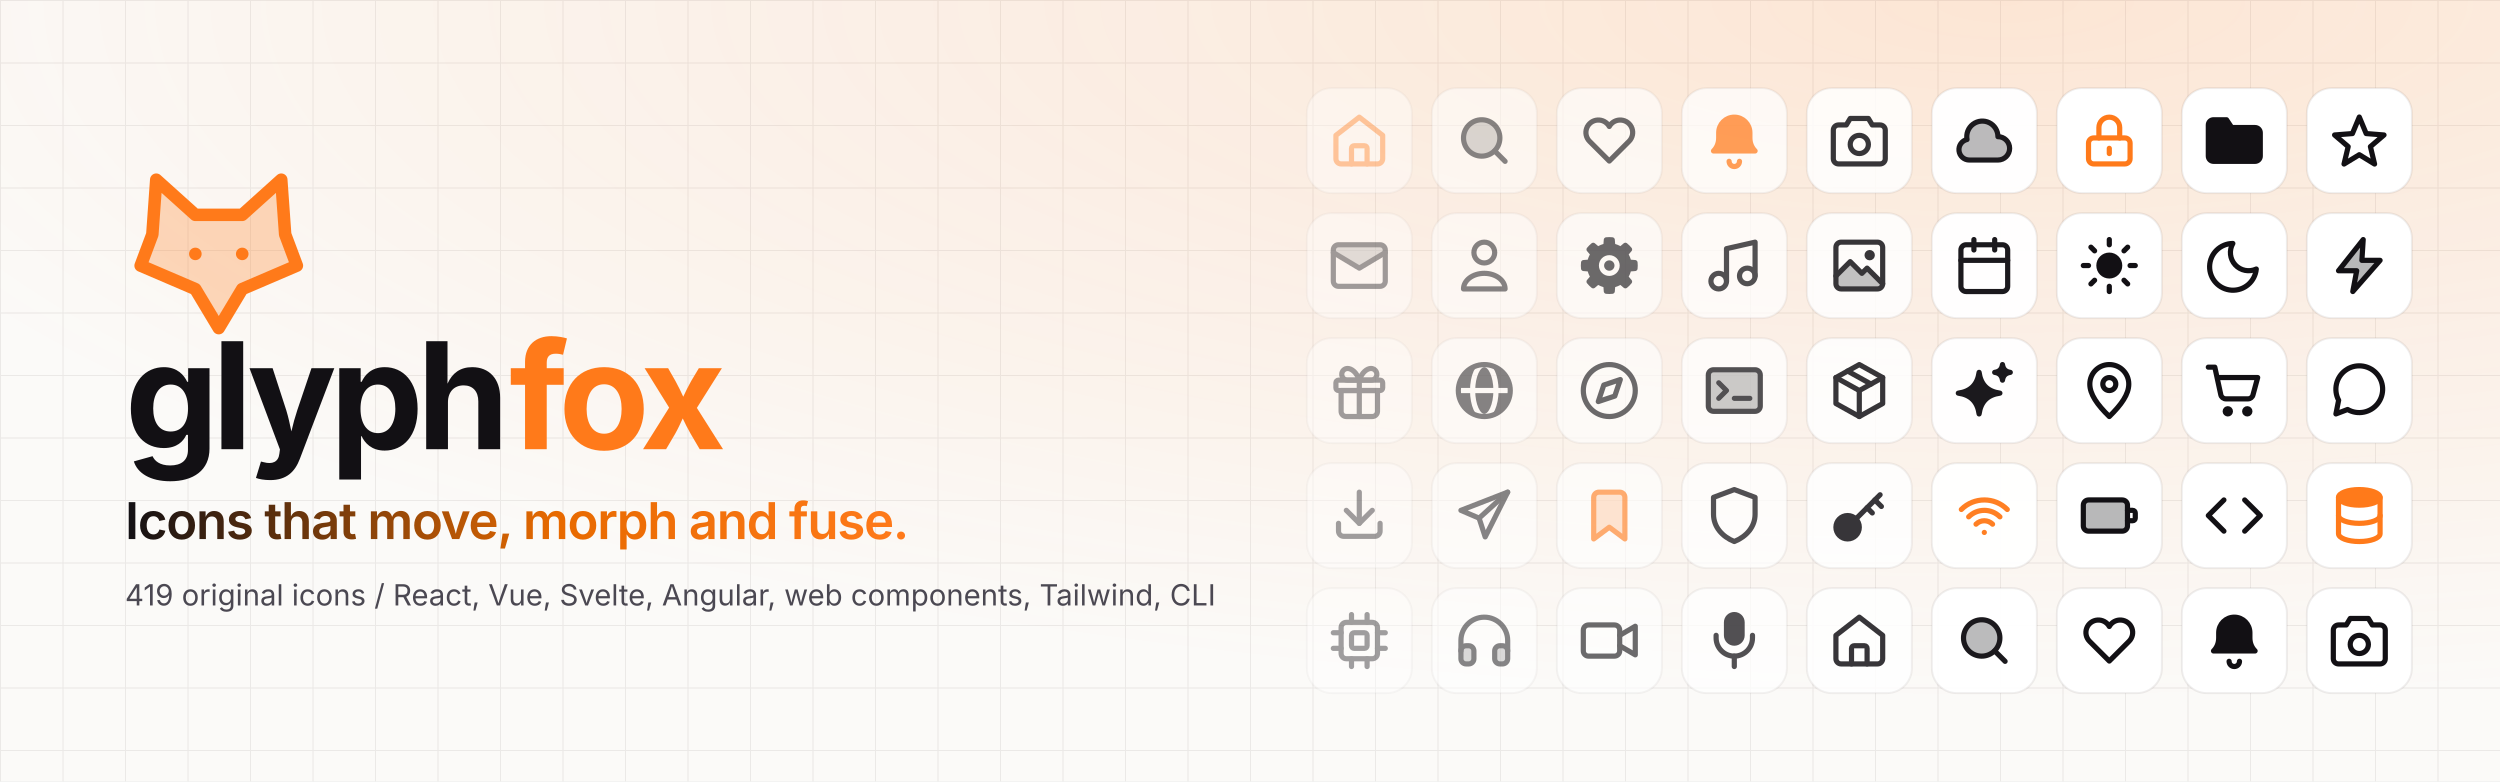
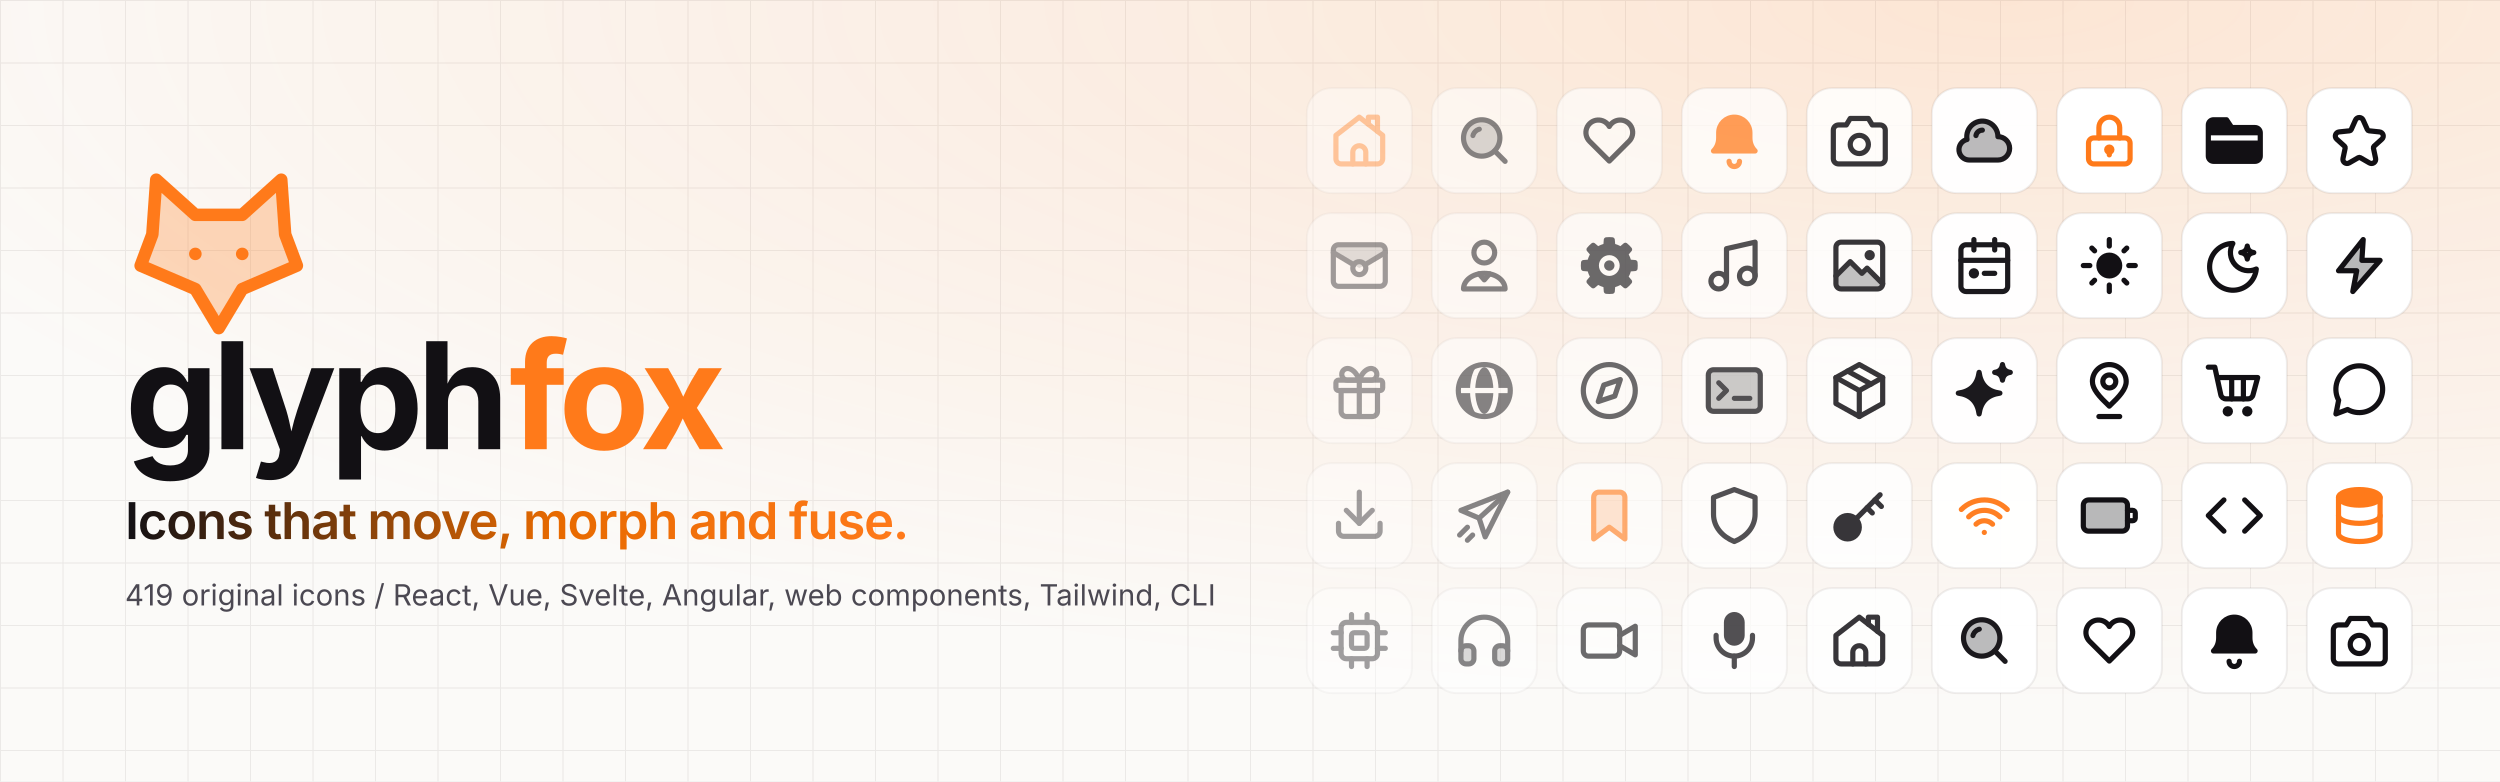
<svg xmlns="http://www.w3.org/2000/svg" width="1280" height="400" viewBox="0 0 1280 400" role="img" aria-label="glyphfox: icons that move, morph and fuse">
  <defs>
    <radialGradient id="glow" cx=".8" cy="0" r=".9">
      <stop offset="0" stop-color="#ff7a1a" stop-opacity="0.16" />
      <stop offset="1" stop-color="#ff7a1a" stop-opacity="0" />
    </radialGradient>
    <linearGradient id="word" x1="0" x2="1">
      <stop offset="0" stop-color="#121014" />
      <stop offset=".55" stop-color="#e86a00" />
      <stop offset="1" stop-color="#ff7a1a" />
    </linearGradient>
    <pattern id="grid" width="32" height="32" patternUnits="userSpaceOnUse">
      <path d="M32 0H0V32" fill="none" stroke="rgba(17,12,6,.07)" />
    </pattern>
  </defs>
  <rect width="1280" height="400" fill="#fbfaf8" />
  <rect width="1280" height="400" fill="url(#grid)" />
  <rect width="1280" height="400" fill="url(#glow)" />
  <g transform="translate(64 82) scale(4)" fill="none" stroke="#ff7a1a" stroke-width="1.6" stroke-linecap="round" stroke-linejoin="round">
    <path class="fill" d="M4 2.5 9 7h6l5-4.5 .5 7 1.5 4-7 3-3 5-3-5-7-3 1.5-4z" fill="#ff7a1a" stroke="none" opacity=".28" />
    <path d="M4 2.5 9 7h6l5-4.5 .5 7 1.5 4-7 3-3 5-3-5-7-3 1.5-4z" />
    <path d="M9 12h.01" />
    <path d="M15 12h.01" />
  </g>
  <text x="64" y="230" font-family="Segoe UI Variable Display, Segoe UI, Inter, system-ui, sans-serif" font-size="76" font-weight="700" letter-spacing="-3.4" fill="#121014">glyph<tspan fill="#ff7a1a">fox</tspan>
  </text>
  <text x="64" y="276" font-family="Segoe UI Variable Display, Segoe UI, Inter, system-ui, sans-serif" font-size="26" font-weight="600" letter-spacing="-0.6" fill="url(#word)">Icons that move, morph and fuse.</text>
  <text x="64" y="310" font-family="Segoe UI, Inter, system-ui, sans-serif" font-size="15" fill="#4b4852">419 original icons / React, Vue, Svelte, Angular, web components, Tailwind, CLI</text>
  <rect x="669.12" y="45.12" width="53.76" height="53.76" rx="12.8" fill="#ffffff" stroke="rgba(17,12,6,.07)" opacity="0.4" />
  <g transform="translate(680 56) scale(1.33)" fill="none" stroke="#ff7a1a" color="#ff7a1a" stroke-width="2" stroke-linecap="round" stroke-linejoin="round" opacity="0.4">
    <path d="M3 10l9-7 9 7v9a2 2 0 0 1-2 2H5a2 2 0 0 1-2-2Z" />
-     <path d="M9 21v-6a1 1 0 0 1 1-1h4a1 1 0 0 1 1 1v6" />
+     <path d="M15.5 5.72V3H19v5.44" />
+     <path d="M9.5 21v-4.5a2.5 2.5 0 0 1 5 0V21" />
  </g>
  <rect x="733.12" y="45.12" width="53.76" height="53.76" rx="12.8" fill="#ffffff" stroke="rgba(17,12,6,.07)" opacity="0.51" />
  <g transform="translate(744 56) scale(1.33)" fill="none" stroke="#121014" color="#121014" stroke-width="2" stroke-linecap="round" stroke-linejoin="round" opacity="0.51">
-     <g class="gf-secondary gf-fill" fill="currentColor" stroke="none" opacity="0.3">
+     <defs>
+       <mask id="gf-m1n80gwj" maskUnits="userSpaceOnUse" x="-2" y="-2" width="28" height="28">
+         <rect x="-2" y="-2" width="28" height="28" fill="#fff" stroke="none" />
+         <path d="M7.62 10.09A3.5 3.5 0 0 1 10.09 7.62" fill="none" stroke="#000" />
+       </mask>
+     </defs>
+     <g class="gf-secondary gf-fill" fill="currentColor" stroke="none" mask="url(#gf-m1n80gwj)" opacity="0.3">
      <circle cx="11" cy="11" r="7" />
    </g>
    <circle cx="11" cy="11" r="7" />
    <path d="M16 16l4 4" />
+     <path d="M7.62 10.09A3.5 3.5 0 0 1 10.09 7.62" />
  </g>
  <rect x="797.12" y="45.12" width="53.76" height="53.76" rx="12.8" fill="#ffffff" stroke="rgba(17,12,6,.07)" opacity="0.62" />
  <g transform="translate(808 56) scale(1.33)" fill="none" stroke="#121014" color="#121014" stroke-width="2" stroke-linecap="round" stroke-linejoin="round" opacity="0.62">
    <path d="M12 19.89L4.41 12.3A4.8 4.8 0 1 1 12 6.58A4.8 4.8 0 1 1 19.59 12.3Z" />
  </g>
  <rect x="861.12" y="45.12" width="53.76" height="53.76" rx="12.8" fill="#ffffff" stroke="rgba(17,12,6,.07)" opacity="0.73" />
  <g transform="translate(872 56) scale(1.33)" fill="none" stroke="#ff7a1a" color="#ff7a1a" stroke-width="2" stroke-linecap="round" stroke-linejoin="round" opacity="0.73">
    <g class="gf-fill" fill="currentColor" stroke="none" color="#ff7a1a">
      <path d="M4 16c1.2-1.2 2-2.9 2-5V9a6 6 0 0 1 12 0v2c0 2.1 .8 3.8 2 5Z" />
    </g>
    <path d="M4 16c1.2-1.2 2-2.9 2-5V9a6 6 0 0 1 12 0v2c0 2.1 .8 3.8 2 5Z" />
    <path d="M10 20a2 2 0 0 0 4 0" />
  </g>
  <rect x="925.12" y="45.12" width="53.76" height="53.76" rx="12.8" fill="#ffffff" stroke="rgba(17,12,6,.07)" opacity="0.84" />
  <g transform="translate(936 56) scale(1.33)" fill="none" stroke="#121014" color="#121014" stroke-width="2" stroke-linecap="round" stroke-linejoin="round" opacity="0.84">
    <path d="M2 8a2 2 0 0 1 2-2h3l1.5-2.5h7L17 6h3a2 2 0 0 1 2 2v11a2 2 0 0 1-2 2H4a2 2 0 0 1-2-2Z" />
    <circle cx="12" cy="13.5" r="3.5" />
  </g>
  <rect x="989.12" y="45.12" width="53.76" height="53.76" rx="12.8" fill="#ffffff" stroke="rgba(17,12,6,.07)" opacity="0.96" />
  <g transform="translate(1000 56) scale(1.33)" fill="none" stroke="#121014" color="#121014" stroke-width="2" stroke-linecap="round" stroke-linejoin="round" opacity="0.96">
    <path class="gf-secondary gf-fill" d="M17.25 19.5H6.25A4 4 0 0 1 5.35 11.6A6 6 0 1 1 17.25 10.5A4.5 4.5 0 0 1 17.25 19.5Z" fill="currentColor" stroke="none" opacity="0.3" />
    <path d="M17.25 19.5H6.25A4 4 0 0 1 5.35 11.6A6 6 0 1 1 17.25 10.5A4.5 4.5 0 0 1 17.25 19.5Z" />
+     <path d="M8.79 10.07A2.5 2.5 0 0 1 11.25 8" />
  </g>
  <rect x="1053.12" y="45.12" width="53.76" height="53.76" rx="12.8" fill="#ffffff" stroke="rgba(17,12,6,.07)" opacity="1" />
  <g transform="translate(1064 56) scale(1.33)" fill="none" stroke="#ff7a1a" color="#ff7a1a" stroke-width="2" stroke-linecap="round" stroke-linejoin="round" opacity="1">
    <rect x="4" y="11" width="16" height="10" rx="2" />
    <path d="M8 11V7a4 4 0 0 1 8 0v4" />
-     <path d="M12 15v2" />
+     <path d="M11 15.5a1 1 0 1 0 2 0a1 1 0 1 0-2 0Zm1 0h.01" />
+     <path d="M12 15.5v2" />
  </g>
  <rect x="1117.12" y="45.12" width="53.76" height="53.76" rx="12.8" fill="#ffffff" stroke="rgba(17,12,6,.07)" opacity="1" />
  <g transform="translate(1128 56) scale(1.33)" fill="none" stroke="#121014" color="#121014" stroke-width="2" stroke-linecap="round" stroke-linejoin="round" opacity="1">
-     <g class="gf-fill" fill="currentColor" stroke="none">
+     <defs>
+       <mask id="gf-m8z2i1h" maskUnits="userSpaceOnUse" x="-2" y="-2" width="28" height="28">
+         <rect x="-2" y="-2" width="28" height="28" fill="#fff" stroke="none" />
+         <path d="M2 11h20" fill="none" stroke="#000" />
+       </mask>
+     </defs>
+     <g class="gf-fill" fill="currentColor" stroke="none" mask="url(#gf-m8z2i1h)">
      <path d="M2 6a2 2 0 0 1 2-2h5l2 3h9a2 2 0 0 1 2 2v9a2 2 0 0 1-2 2H4a2 2 0 0 1-2-2Z" />
    </g>
    <path d="M2 6a2 2 0 0 1 2-2h5l2 3h9a2 2 0 0 1 2 2v9a2 2 0 0 1-2 2H4a2 2 0 0 1-2-2Z" />
  </g>
  <rect x="1181.12" y="45.12" width="53.76" height="53.76" rx="12.8" fill="#ffffff" stroke="rgba(17,12,6,.07)" opacity="1" />
  <g transform="translate(1192 56) scale(1.33)" fill="none" stroke="#121014" color="#121014" stroke-width="2" stroke-linecap="round" stroke-linejoin="round" opacity="1">
-     <path d="M12 2.95 14.65 9.31 21.51 9.86 16.28 14.34 17.88 21.04 12 17.45 6.12 21.04 7.72 14.34 2.49 9.86 9.35 9.31Z" />
+     <path d="M13.46 4.08L15.14 7.84A.7 .7 0 0 0 15.7 8.25L19.8 8.68A1.6 1.6 0 0 1 20.7 11.46L17.64 14.22A.7 .7 0 0 0 17.43 14.88L18.28 18.91A1.6 1.6 0 0 1 15.91 20.62L12.35 18.57A.7 .7 0 0 0 11.65 18.57L8.09 20.62A1.6 1.6 0 0 1 5.72 18.91L6.57 14.88A.7 .7 0 0 0 6.36 14.22L3.3 11.46A1.6 1.6 0 0 1 4.2 8.68L8.3 8.25A.7 .7 0 0 0 8.86 7.84L10.54 4.08A1.6 1.6 0 0 1 13.46 4.08Z" />
  </g>
  <rect x="669.12" y="109.12" width="53.76" height="53.76" rx="12.8" fill="#ffffff" stroke="rgba(17,12,6,.07)" opacity="0.4" />
  <g transform="translate(680 120) scale(1.33)" fill="none" stroke="#121014" color="#121014" stroke-width="2" stroke-linecap="round" stroke-linejoin="round" opacity="0.4">
    <path class="gf-secondary gf-fill" d="M2 7l10 6 10-6V6a2 2 0 0 0-2-2H4a2 2 0 0 0-2 2Z" fill="currentColor" stroke="none" opacity="0.3" />
    <rect x="2" y="4" width="20" height="16" rx="2" />
-     <path d="M2 7l10 6 10-6" />
+     <path d="M2 7l7.86 4.71" />
+     <path d="M22 7l-7.86 4.71" />
+     <circle cx="12" cy="13" r="2.5" />
  </g>
  <rect x="733.12" y="109.12" width="53.76" height="53.76" rx="12.8" fill="#ffffff" stroke="rgba(17,12,6,.07)" opacity="0.51" />
  <g transform="translate(744 120) scale(1.33)" fill="none" stroke="#121014" color="#121014" stroke-width="2" stroke-linecap="round" stroke-linejoin="round" opacity="0.51">
    <circle cx="12" cy="7" r="4" />
    <path d="M4 21a8 6 0 0 1 16 0Z" />
+     <path d="M10 15.2l2 2.3 2-2.3" />
  </g>
  <rect x="797.12" y="109.12" width="53.76" height="53.76" rx="12.8" fill="#ffffff" stroke="rgba(17,12,6,.07)" opacity="0.62" />
  <g transform="translate(808 120) scale(1.33)" fill="none" stroke="#121014" color="#121014" stroke-width="2" stroke-linecap="round" stroke-linejoin="round" opacity="0.62">
    <defs>
      <mask id="gf-m2uakdp" maskUnits="userSpaceOnUse" x="-2" y="-2" width="28" height="28">
        <rect x="-2" y="-2" width="28" height="28" fill="#fff" stroke="none" />
        <circle cx="12" cy="12" r="3" fill="none" stroke="#000" />
      </mask>
    </defs>
    <g class="gf-fill" fill="currentColor" stroke="none" mask="url(#gf-m2uakdp)">
      <path d="M10.68 4.52L10.87 2.11A9.95 9.95 0 0 1 13.13 2.11L13.32 4.52A7.6 7.6 0 0 1 16.36 5.77L16.36 5.77L18.19 4.21A9.95 9.95 0 0 1 19.79 5.81L18.23 7.64A7.6 7.6 0 0 1 19.48 10.68L19.48 10.68L21.89 10.87A9.95 9.95 0 0 1 21.89 13.13L19.48 13.32A7.6 7.6 0 0 1 18.23 16.36L18.23 16.36L19.79 18.19A9.95 9.95 0 0 1 18.19 19.79L16.36 18.23A7.6 7.6 0 0 1 13.32 19.48L13.32 19.48L13.13 21.89A9.95 9.95 0 0 1 10.87 21.89L10.68 19.48A7.6 7.6 0 0 1 7.64 18.23L7.64 18.23L5.81 19.79A9.95 9.95 0 0 1 4.21 18.19L5.77 16.36A7.6 7.6 0 0 1 4.52 13.32L4.52 13.32L2.11 13.13A9.95 9.95 0 0 1 2.11 10.87L4.52 10.68A7.6 7.6 0 0 1 5.77 7.64L5.77 7.64L4.21 5.81A9.95 9.95 0 0 1 5.81 4.21L7.64 5.77A7.6 7.6 0 0 1 10.68 4.52Z" />
    </g>
    <path d="M10.68 4.52L10.87 2.11A9.95 9.95 0 0 1 13.13 2.11L13.32 4.52A7.6 7.6 0 0 1 16.36 5.77L16.36 5.77L18.19 4.21A9.95 9.95 0 0 1 19.79 5.81L18.23 7.64A7.6 7.6 0 0 1 19.48 10.68L19.48 10.68L21.89 10.87A9.95 9.95 0 0 1 21.89 13.13L19.48 13.32A7.6 7.6 0 0 1 18.23 16.36L18.23 16.36L19.79 18.19A9.95 9.95 0 0 1 18.19 19.79L16.36 18.23A7.6 7.6 0 0 1 13.32 19.48L13.32 19.48L13.13 21.89A9.95 9.95 0 0 1 10.87 21.89L10.68 19.48A7.6 7.6 0 0 1 7.64 18.23L7.64 18.23L5.81 19.79A9.95 9.95 0 0 1 4.21 18.19L5.77 16.36A7.6 7.6 0 0 1 4.52 13.32L4.52 13.32L2.11 13.13A9.95 9.95 0 0 1 2.11 10.87L4.52 10.68A7.6 7.6 0 0 1 5.77 7.64L5.77 7.64L4.21 5.81A9.95 9.95 0 0 1 5.81 4.21L7.64 5.77A7.6 7.6 0 0 1 10.68 4.52Z" />
  </g>
  <rect x="861.12" y="109.12" width="53.76" height="53.76" rx="12.8" fill="#ffffff" stroke="rgba(17,12,6,.07)" opacity="0.73" />
  <g transform="translate(872 120) scale(1.33)" fill="none" stroke="#121014" color="#121014" stroke-width="2" stroke-linecap="round" stroke-linejoin="round" opacity="0.73">
    <circle cx="6" cy="18" r="3" />
    <circle cx="17" cy="16" r="3" />
    <path d="M9 18V5.5l11-2.5v13" />
  </g>
  <rect x="925.12" y="109.12" width="53.76" height="53.76" rx="12.8" fill="#ffffff" stroke="rgba(17,12,6,.07)" opacity="0.84" />
  <g transform="translate(936 120) scale(1.33)" fill="none" stroke="#121014" color="#121014" stroke-width="2" stroke-linecap="round" stroke-linejoin="round" opacity="0.84">
    <path class="gf-secondary gf-fill" d="M3 16l5.5-5.5 4.5 4.5 2-2 6 6a2 2 0 0 1-2 2H5a2 2 0 0 1-2-2Z" fill="currentColor" stroke="none" opacity="0.3" />
    <rect x="3" y="3" width="18" height="18" rx="2" />
    <path d="M15 8a1 1 0 1 0 2 0a1 1 0 1 0-2 0Zm1 0h.01" />
    <path d="M3 16l5.5-5.5 4.5 4.5 2-2 6 6" />
  </g>
  <rect x="989.12" y="109.12" width="53.76" height="53.76" rx="12.8" fill="#ffffff" stroke="rgba(17,12,6,.07)" opacity="0.96" />
  <g transform="translate(1000 120) scale(1.33)" fill="none" stroke="#121014" color="#121014" stroke-width="2" stroke-linecap="round" stroke-linejoin="round" opacity="0.96">
    <rect x="3" y="4" width="18" height="18" rx="2" />
    <path d="M3 10h18" />
    <path d="M8 2v4" />
    <path d="M16 2v4" />
+     <path d="M7 15a1 1 0 1 0 2 0a1 1 0 1 0-2 0Zm1 0h.01" />
+     <path d="M12 15h4" />
  </g>
  <rect x="1053.12" y="109.12" width="53.76" height="53.76" rx="12.8" fill="#ffffff" stroke="rgba(17,12,6,.07)" opacity="1" />
  <g transform="translate(1064 120) scale(1.33)" fill="none" stroke="#121014" color="#121014" stroke-width="2" stroke-linecap="round" stroke-linejoin="round" opacity="1">
    <g class="gf-fill" fill="currentColor" stroke="none">
      <circle cx="12" cy="12" r="4" />
    </g>
    <circle cx="12" cy="12" r="4" />
-     <path d="M12 4L12 2" />
-     <path d="M17.66 6.34L19.07 4.93" />
-     <path d="M20 12L22 12" />
-     <path d="M17.66 17.66L19.07 19.07" />
-     <path d="M12 20L12 22" />
-     <path d="M6.34 17.66L4.93 19.07" />
-     <path d="M4 12L2 12" />
-     <path d="M6.34 6.34L4.93 4.93" />
+     <path d="M12 4.5L12 2" />
+     <path d="M19.5 12L22 12" />
+     <path d="M12 19.5L12 22" />
+     <path d="M4.5 12L2 12" />
+     <path d="M17.66 6.34L18.72 5.28" />
+     <path d="M17.66 17.66L18.72 18.72" />
+     <path d="M6.34 17.66L5.28 18.72" />
+     <path d="M6.34 6.34L5.28 5.28" />
  </g>
  <rect x="1117.12" y="109.12" width="53.76" height="53.76" rx="12.8" fill="#ffffff" stroke="rgba(17,12,6,.07)" opacity="1" />
  <g transform="translate(1128 120) scale(1.33)" fill="none" stroke="#121014" color="#121014" stroke-width="2" stroke-linecap="round" stroke-linejoin="round" opacity="1">
    <path d="M11.44 3.5A9 9 0 1 0 20.46 13.34A7 7 0 0 1 11.44 3.5Z" />
+     <path d="M17 4.5Q17.3 6.7 19.5 7Q17.3 7.3 17 9.5Q16.7 7.3 14.5 7Q16.7 6.7 17 4.5Z" />
  </g>
  <rect x="1181.12" y="109.12" width="53.76" height="53.76" rx="12.8" fill="#ffffff" stroke="rgba(17,12,6,.07)" opacity="1" />
  <g transform="translate(1192 120) scale(1.33)" fill="none" stroke="#121014" color="#121014" stroke-width="2" stroke-linecap="round" stroke-linejoin="round" opacity="1">
    <g class="gf-secondary gf-fill" fill="currentColor" stroke="none" opacity="0.3">
      <path d="M13.5 2L4 14h7l-1.5 8L20 10h-7Z" />
    </g>
    <path d="M13.5 2L4 14h7l-1.5 8L20 10h-7Z" />
  </g>
  <rect x="669.12" y="173.12" width="53.76" height="53.76" rx="12.8" fill="#ffffff" stroke="rgba(17,12,6,.07)" opacity="0.4" />
  <g transform="translate(680 184) scale(1.33)" fill="none" stroke="#121014" color="#121014" stroke-width="2" stroke-linecap="round" stroke-linejoin="round" opacity="0.4">
    <rect x="3" y="8" width="18" height="4" rx="1" />
    <path d="M5 12h14v8a2 2 0 0 1-2 2H7a2 2 0 0 1-2-2Z" />
    <path d="M12 8v14" />
    <path d="M12 8c-1-3-3-4.5-4.5-4.5a2.25 2.25 0 0 0 0 4.5Z" />
    <path d="M12 8c1-3 3-4.5 4.5-4.5a2.25 2.25 0 0 1 0 4.5Z" />
  </g>
  <rect x="733.12" y="173.12" width="53.76" height="53.76" rx="12.8" fill="#ffffff" stroke="rgba(17,12,6,.07)" opacity="0.51" />
  <g transform="translate(744 184) scale(1.33)" fill="none" stroke="#121014" color="#121014" stroke-width="2" stroke-linecap="round" stroke-linejoin="round" opacity="0.51">
    <defs>
      <mask id="gf-m1czjkn5" maskUnits="userSpaceOnUse" x="-2" y="-2" width="28" height="28">
        <rect x="-2" y="-2" width="28" height="28" fill="#fff" stroke="none" />
        <ellipse cx="12" cy="12" rx="4.5" ry="10" fill="none" stroke="#000" />
        <path d="M2 12h20" fill="none" stroke="#000" />
      </mask>
    </defs>
    <g class="gf-fill" fill="currentColor" stroke="none" mask="url(#gf-m1czjkn5)">
      <circle cx="12" cy="12" r="10" />
    </g>
    <circle cx="12" cy="12" r="10" />
  </g>
  <rect x="797.12" y="173.12" width="53.76" height="53.76" rx="12.8" fill="#ffffff" stroke="rgba(17,12,6,.07)" opacity="0.62" />
  <g transform="translate(808 184) scale(1.33)" fill="none" stroke="#121014" color="#121014" stroke-width="2" stroke-linecap="round" stroke-linejoin="round" opacity="0.62">
    <circle cx="12" cy="12" r="10" />
    <path d="M16.24 7.76l-2.12 6.36-6.36 2.12 2.12-6.36Z" />
  </g>
  <rect x="861.12" y="173.12" width="53.76" height="53.76" rx="12.8" fill="#ffffff" stroke="rgba(17,12,6,.07)" opacity="0.73" />
  <g transform="translate(872 184) scale(1.33)" fill="none" stroke="#121014" color="#121014" stroke-width="2" stroke-linecap="round" stroke-linejoin="round" opacity="0.73">
    <defs>
      <mask id="gf-m1gf0zzs" maskUnits="userSpaceOnUse" x="-2" y="-2" width="28" height="28">
        <rect x="-2" y="-2" width="28" height="28" fill="#fff" stroke="none" />
        <path d="M6 9l3 3-3 3" fill="none" stroke="#000" />
        <path d="M12 15h6" fill="none" stroke="#000" />
      </mask>
    </defs>
    <g class="gf-secondary gf-fill" fill="currentColor" stroke="none" mask="url(#gf-m1gf0zzs)" opacity="0.3">
      <rect x="2" y="4" width="20" height="16" rx="2" />
    </g>
    <rect x="2" y="4" width="20" height="16" rx="2" />
    <path d="M6 9l3 3-3 3" />
    <path d="M12 15h6" />
  </g>
  <rect x="925.12" y="173.12" width="53.76" height="53.76" rx="12.8" fill="#ffffff" stroke="rgba(17,12,6,.07)" opacity="0.84" />
  <g transform="translate(936 184) scale(1.33)" fill="none" stroke="#121014" color="#121014" stroke-width="2" stroke-linecap="round" stroke-linejoin="round" opacity="0.84">
    <path d="M12 2l9 5v10l-9 5-9-5V7Z" />
    <path d="M3 7l9 5 9-5" />
    <path d="M12 12v10" />
    <path d="M7.5 4.5l9 5" />
  </g>
  <rect x="989.12" y="173.12" width="53.76" height="53.76" rx="12.8" fill="#ffffff" stroke="rgba(17,12,6,.07)" opacity="0.96" />
  <g transform="translate(1000 184) scale(1.33)" fill="none" stroke="#121014" color="#121014" stroke-width="2" stroke-linecap="round" stroke-linejoin="round" opacity="0.96">
    <g class="gf-fill" fill="currentColor" stroke="none">
      <path d="M10 5Q10.96 12.04 18 13Q10.96 13.96 10 21Q9.04 13.96 2 13Q9.04 12.04 10 5Z" />
      <path d="M19 2Q19.36 4.64 22 5Q19.36 5.36 19 8Q18.64 5.36 16 5Q18.64 4.64 19 2Z" />
    </g>
    <path d="M10 5Q10.96 12.04 18 13Q10.96 13.96 10 21Q9.04 13.96 2 13Q9.04 12.04 10 5Z" />
    <path d="M19 2Q19.36 4.64 22 5Q19.36 5.36 19 8Q18.64 5.36 16 5Q18.64 4.64 19 2Z" />
  </g>
  <rect x="1053.12" y="173.12" width="53.76" height="53.76" rx="12.8" fill="#ffffff" stroke="rgba(17,12,6,.07)" opacity="1" />
  <g transform="translate(1064 184) scale(1.33)" fill="none" stroke="#121014" color="#121014" stroke-width="2" stroke-linecap="round" stroke-linejoin="round" opacity="1">
-     <path d="M12 22c-4.7-4.6-7.5-8.6-7.5-12.5a7.5 7.5 0 0 1 15 0c0 3.9-2.8 7.9-7.5 12.5Z" />
-     <circle cx="12" cy="9.5" r="2.5" />
+     <path d="M12 18c-4-3.8-6.5-6.6-6.5-9.5a6.5 6.5 0 0 1 13 0c0 2.9-2.5 5.7-6.5 9.5Z" />
+     <circle cx="12" cy="8.5" r="2.5" />
+     <path d="M8 22h8" />
  </g>
  <rect x="1117.12" y="173.12" width="53.76" height="53.76" rx="12.8" fill="#ffffff" stroke="rgba(17,12,6,.07)" opacity="1" />
  <g transform="translate(1128 184) scale(1.33)" fill="none" stroke="#121014" color="#121014" stroke-width="2" stroke-linecap="round" stroke-linejoin="round" opacity="1">
    <path d="M2 3h2.5l2.3 10.6a2 2 0 0 0 1.95 1.6h8.5a2 2 0 0 0 1.95-1.55L21 7H5.37" />
+     <path d="M11 7v8.2" />
+     <path d="M15.5 7v8.2" />
    <path d="M8.5 20a1 1 0 1 0 2 0a1 1 0 1 0-2 0Zm1 0h.01" />
    <path d="M16 20a1 1 0 1 0 2 0a1 1 0 1 0-2 0Zm1 0h.01" />
  </g>
  <rect x="1181.12" y="173.12" width="53.76" height="53.76" rx="12.8" fill="#ffffff" stroke="rgba(17,12,6,.07)" opacity="1" />
  <g transform="translate(1192 184) scale(1.33)" fill="none" stroke="#121014" color="#121014" stroke-width="2" stroke-linecap="round" stroke-linejoin="round" opacity="1">
    <path d="M7.5 19.29A9 9 0 1 0 4.05 15.73L3 21Z" />
  </g>
  <rect x="669.12" y="237.12" width="53.76" height="53.76" rx="12.8" fill="#ffffff" stroke="rgba(17,12,6,.07)" opacity="0.4" />
  <g transform="translate(680 248) scale(1.33)" fill="none" stroke="#121014" color="#121014" stroke-width="2" stroke-linecap="round" stroke-linejoin="round" opacity="0.4">
    <path d="M12 3v12" />
    <path d="M7 10l5 5 5-5" />
    <path d="M4 15v3a2 2 0 0 0 2 2h12a2 2 0 0 0 2-2v-3" />
  </g>
  <rect x="733.12" y="237.12" width="53.76" height="53.76" rx="12.8" fill="#ffffff" stroke="rgba(17,12,6,.07)" opacity="0.51" />
  <g transform="translate(744 248) scale(1.33)" fill="none" stroke="#121014" color="#121014" stroke-width="2" stroke-linecap="round" stroke-linejoin="round" opacity="0.51">
    <path d="M21 3L3 10l7 3 2.34 7.22Z" />
    <path d="M10 13L21 3" />
+     <path d="M2.5 19.5l3-3" />
+     <path d="M5.5 21.5l2-2" />
  </g>
  <rect x="797.12" y="237.12" width="53.76" height="53.76" rx="12.8" fill="#ffffff" stroke="rgba(17,12,6,.07)" opacity="0.62" />
  <g transform="translate(808 248) scale(1.33)" fill="none" stroke="#ff7a1a" color="#ff7a1a" stroke-width="2" stroke-linecap="round" stroke-linejoin="round" opacity="0.62">
    <path class="gf-secondary gf-fill" d="M6 5a2 2 0 0 1 2-2h8a2 2 0 0 1 2 2v16l-6-4.5L6 21Z" fill="currentColor" stroke="none" opacity="0.3" color="#ff7a1a" />
    <path d="M6 5a2 2 0 0 1 2-2h8a2 2 0 0 1 2 2v16l-6-4.5L6 21Z" />
  </g>
  <rect x="861.12" y="237.12" width="53.76" height="53.76" rx="12.8" fill="#ffffff" stroke="rgba(17,12,6,.07)" opacity="0.73" />
  <g transform="translate(872 248) scale(1.33)" fill="none" stroke="#121014" color="#121014" stroke-width="2" stroke-linecap="round" stroke-linejoin="round" opacity="0.73">
    <path d="M12 2l8 3v6.5c0 4.8-3.3 8.6-8 10.5-4.7-1.9-8-5.7-8-10.5V5Z" />
  </g>
  <rect x="925.12" y="237.12" width="53.76" height="53.76" rx="12.8" fill="#ffffff" stroke="rgba(17,12,6,.07)" opacity="0.84" />
  <g transform="translate(936 248) scale(1.33)" fill="none" stroke="#121014" color="#121014" stroke-width="2" stroke-linecap="round" stroke-linejoin="round" opacity="0.84">
    <g class="gf-fill" fill="currentColor" stroke="none">
      <circle cx="7.5" cy="16.5" r="4.5" />
    </g>
    <circle cx="7.5" cy="16.5" r="4.5" />
    <path d="M10.68 13.32L20 4" />
    <path d="M18 6l2.5 2.5" />
    <path d="M15 9l2 2" />
  </g>
  <rect x="989.12" y="237.12" width="53.76" height="53.76" rx="12.8" fill="#ffffff" stroke="rgba(17,12,6,.07)" opacity="0.96" />
  <g transform="translate(1000 248) scale(1.33)" fill="none" stroke="#ff7a1a" color="#ff7a1a" stroke-width="2" stroke-linecap="round" stroke-linejoin="round" opacity="0.96">
    <path d="M8.82 15.32A4.5 4.5 0 0 1 15.18 15.32" />
    <path d="M5.99 12.49A8.5 8.5 0 0 1 18.01 12.49" />
    <path d="M3.16 9.66A12.5 12.5 0 0 1 20.84 9.66" />
    <path d="M12 18.5h.01" />
  </g>
  <rect x="1053.12" y="237.12" width="53.76" height="53.76" rx="12.8" fill="#ffffff" stroke="rgba(17,12,6,.07)" opacity="1" />
  <g transform="translate(1064 248) scale(1.33)" fill="none" stroke="#121014" color="#121014" stroke-width="2" stroke-linecap="round" stroke-linejoin="round" opacity="1">
    <g class="gf-secondary gf-fill" fill="currentColor" stroke="none" opacity="0.3">
      <rect x="2" y="6" width="17" height="12" rx="2" />
    </g>
    <rect x="2" y="6" width="17" height="12" rx="2" />
    <path d="M19 10h2a1 1 0 0 1 1 1v2a1 1 0 0 1-1 1h-2" />
  </g>
  <rect x="1117.12" y="237.12" width="53.76" height="53.76" rx="12.8" fill="#ffffff" stroke="rgba(17,12,6,.07)" opacity="1" />
  <g transform="translate(1128 248) scale(1.33)" fill="none" stroke="#121014" color="#121014" stroke-width="2" stroke-linecap="round" stroke-linejoin="round" opacity="1">
    <path d="M8 6l-6 6 6 6" />
    <path d="M16 6l6 6-6 6" />
  </g>
  <rect x="1181.12" y="237.12" width="53.76" height="53.76" rx="12.8" fill="#ffffff" stroke="rgba(17,12,6,.07)" opacity="1" />
  <g transform="translate(1192 248) scale(1.33)" fill="none" stroke="#ff7a1a" color="#ff7a1a" stroke-width="2" stroke-linecap="round" stroke-linejoin="round" opacity="1">
    <g class="gf-fill" fill="currentColor" stroke="none" color="#ff7a1a">
      <ellipse cx="12" cy="5" rx="8" ry="3" />
    </g>
    <ellipse cx="12" cy="5" rx="8" ry="3" />
    <path d="M4 5v14c0 1.66 3.58 3 8 3s8-1.34 8-3V5" />
    <path d="M4 12c0 1.66 3.58 3 8 3s8-1.34 8-3" />
  </g>
  <rect x="669.12" y="301.12" width="53.76" height="53.76" rx="12.8" fill="#ffffff" stroke="rgba(17,12,6,.07)" opacity="0.4" />
  <g transform="translate(680 312) scale(1.33)" fill="none" stroke="#121014" color="#121014" stroke-width="2" stroke-linecap="round" stroke-linejoin="round" opacity="0.4">
    <rect x="5" y="5" width="14" height="14" rx="2" />
    <rect x="9" y="9" width="6" height="6" rx="1" />
    <path d="M9 2v3" />
    <path d="M15 2v3" />
    <path d="M9 19v3" />
    <path d="M15 19v3" />
    <path d="M2 9h3" />
    <path d="M2 15h3" />
    <path d="M19 9h3" />
    <path d="M19 15h3" />
  </g>
  <rect x="733.12" y="301.12" width="53.76" height="53.76" rx="12.8" fill="#ffffff" stroke="rgba(17,12,6,.07)" opacity="0.51" />
  <g transform="translate(744 312) scale(1.33)" fill="none" stroke="#121014" color="#121014" stroke-width="2" stroke-linecap="round" stroke-linejoin="round" opacity="0.51">
    <g class="gf-secondary gf-fill" fill="currentColor" stroke="none" opacity="0.3">
      <rect x="3" y="14" width="5" height="7" rx="2" />
      <rect x="16" y="14" width="5" height="7" rx="2" />
    </g>
    <path d="M3 16v-4a9 9 0 0 1 18 0v4" />
    <rect x="3" y="14" width="5" height="7" rx="2" />
    <rect x="16" y="14" width="5" height="7" rx="2" />
  </g>
  <rect x="797.12" y="301.12" width="53.76" height="53.76" rx="12.8" fill="#ffffff" stroke="rgba(17,12,6,.07)" opacity="0.62" />
  <g transform="translate(808 312) scale(1.33)" fill="none" stroke="#121014" color="#121014" stroke-width="2" stroke-linecap="round" stroke-linejoin="round" opacity="0.62">
    <rect x="2" y="6" width="14" height="12" rx="2" />
    <path d="M16 10l6-3.5v11L16 14" />
  </g>
  <rect x="861.12" y="301.12" width="53.76" height="53.76" rx="12.8" fill="#ffffff" stroke="rgba(17,12,6,.07)" opacity="0.73" />
  <g transform="translate(872 312) scale(1.33)" fill="none" stroke="#121014" color="#121014" stroke-width="2" stroke-linecap="round" stroke-linejoin="round" opacity="0.73">
    <g class="gf-fill" fill="currentColor" stroke="none">
      <rect x="9" y="2" width="6" height="11" rx="3" />
    </g>
    <rect x="9" y="2" width="6" height="11" rx="3" />
    <path d="M5 10v1a7 7 0 0 0 14 0v-1" />
    <path d="M12 18v4" />
  </g>
  <rect x="925.12" y="301.12" width="53.76" height="53.76" rx="12.8" fill="#ffffff" stroke="rgba(17,12,6,.07)" opacity="0.84" />
  <g transform="translate(936 312) scale(1.33)" fill="none" stroke="#121014" color="#121014" stroke-width="2" stroke-linecap="round" stroke-linejoin="round" opacity="0.84">
    <path d="M3 10l9-7 9 7v9a2 2 0 0 1-2 2H5a2 2 0 0 1-2-2Z" />
-     <path d="M9 21v-6a1 1 0 0 1 1-1h4a1 1 0 0 1 1 1v6" />
+     <path d="M15.5 5.72V3H19v5.44" />
+     <path d="M9.5 21v-4.5a2.5 2.5 0 0 1 5 0V21" />
  </g>
  <rect x="989.12" y="301.12" width="53.76" height="53.76" rx="12.8" fill="#ffffff" stroke="rgba(17,12,6,.07)" opacity="0.96" />
  <g transform="translate(1000 312) scale(1.33)" fill="none" stroke="#121014" color="#121014" stroke-width="2" stroke-linecap="round" stroke-linejoin="round" opacity="0.96">
-     <g class="gf-secondary gf-fill" fill="currentColor" stroke="none" opacity="0.3">
+     <defs>
+       <mask id="gf-m1n80gwj" maskUnits="userSpaceOnUse" x="-2" y="-2" width="28" height="28">
+         <rect x="-2" y="-2" width="28" height="28" fill="#fff" stroke="none" />
+         <path d="M7.62 10.09A3.5 3.5 0 0 1 10.09 7.62" fill="none" stroke="#000" />
+       </mask>
+     </defs>
+     <g class="gf-secondary gf-fill" fill="currentColor" stroke="none" mask="url(#gf-m1n80gwj)" opacity="0.3">
      <circle cx="11" cy="11" r="7" />
    </g>
    <circle cx="11" cy="11" r="7" />
    <path d="M16 16l4 4" />
+     <path d="M7.62 10.09A3.5 3.5 0 0 1 10.09 7.62" />
  </g>
  <rect x="1053.12" y="301.12" width="53.76" height="53.76" rx="12.8" fill="#ffffff" stroke="rgba(17,12,6,.07)" opacity="1" />
  <g transform="translate(1064 312) scale(1.33)" fill="none" stroke="#121014" color="#121014" stroke-width="2" stroke-linecap="round" stroke-linejoin="round" opacity="1">
    <path d="M12 19.89L4.41 12.3A4.8 4.8 0 1 1 12 6.58A4.8 4.8 0 1 1 19.59 12.3Z" />
  </g>
  <rect x="1117.12" y="301.12" width="53.76" height="53.76" rx="12.8" fill="#ffffff" stroke="rgba(17,12,6,.07)" opacity="1" />
  <g transform="translate(1128 312) scale(1.33)" fill="none" stroke="#121014" color="#121014" stroke-width="2" stroke-linecap="round" stroke-linejoin="round" opacity="1">
    <g class="gf-fill" fill="currentColor" stroke="none">
      <path d="M4 16c1.2-1.2 2-2.9 2-5V9a6 6 0 0 1 12 0v2c0 2.1 .8 3.8 2 5Z" />
    </g>
    <path d="M4 16c1.2-1.2 2-2.9 2-5V9a6 6 0 0 1 12 0v2c0 2.1 .8 3.8 2 5Z" />
    <path d="M10 20a2 2 0 0 0 4 0" />
  </g>
  <rect x="1181.12" y="301.12" width="53.76" height="53.76" rx="12.8" fill="#ffffff" stroke="rgba(17,12,6,.07)" opacity="1" />
  <g transform="translate(1192 312) scale(1.33)" fill="none" stroke="#121014" color="#121014" stroke-width="2" stroke-linecap="round" stroke-linejoin="round" opacity="1">
    <path d="M2 8a2 2 0 0 1 2-2h3l1.5-2.5h7L17 6h3a2 2 0 0 1 2 2v11a2 2 0 0 1-2 2H4a2 2 0 0 1-2-2Z" />
    <circle cx="12" cy="13.5" r="3.5" />
  </g>
</svg>
